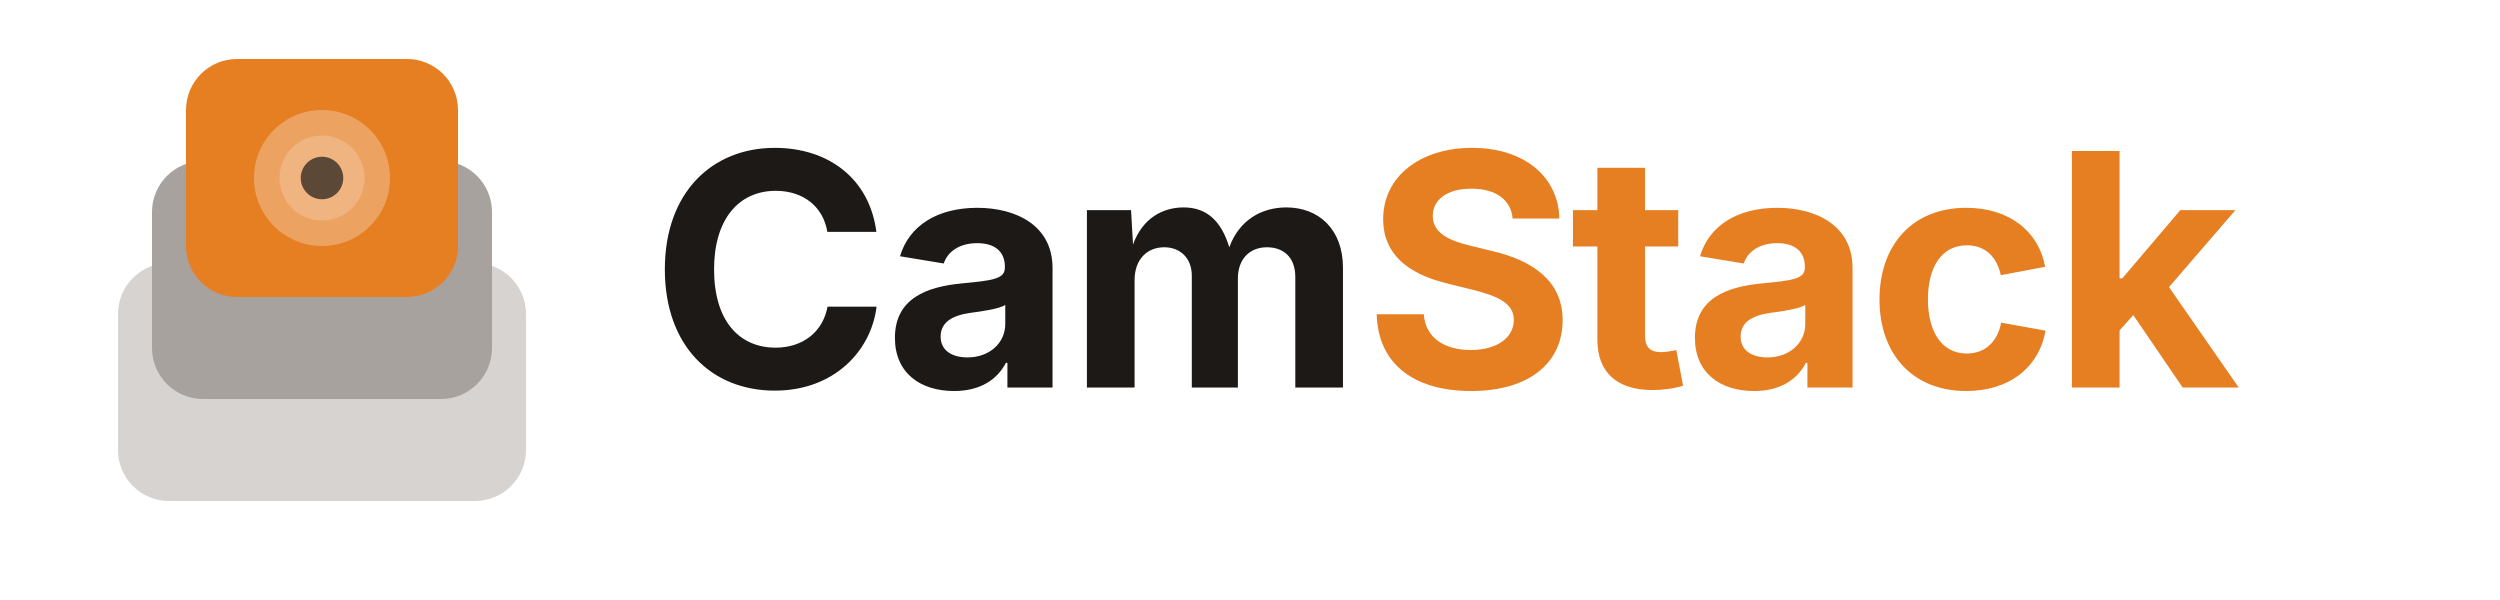
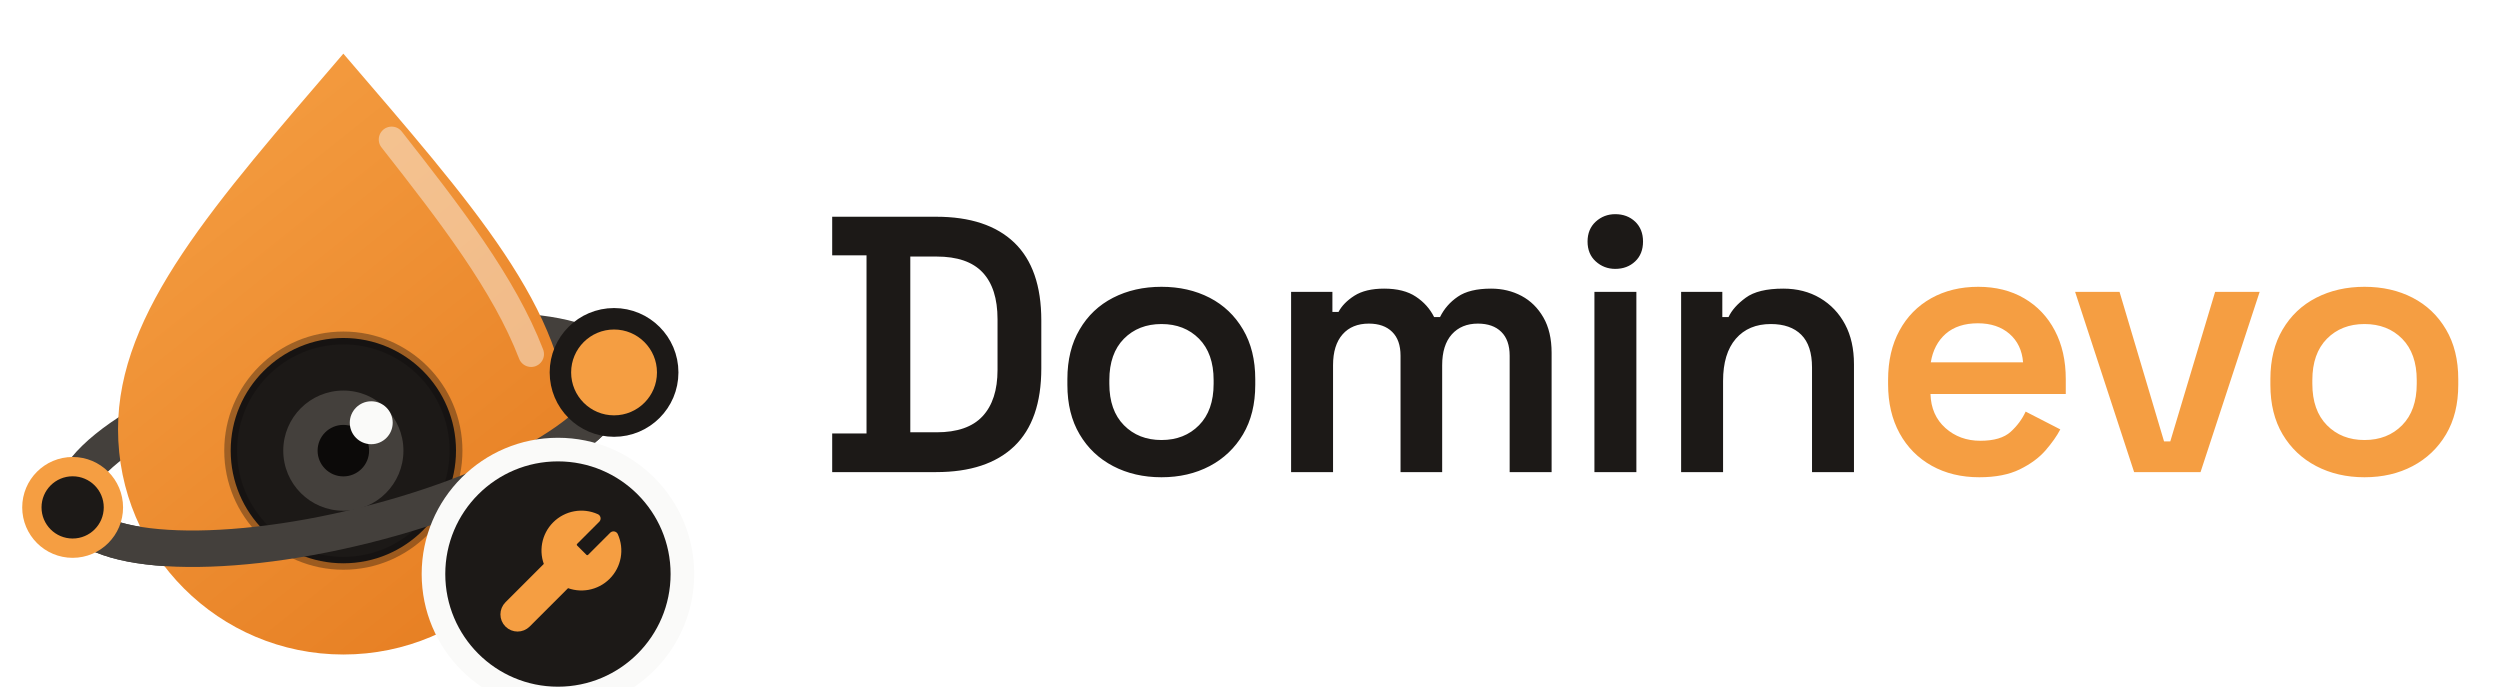
- <svg xmlns="http://www.w3.org/2000/svg" viewBox="0 0 200 48" fill="none">
-   <g transform="translate(4, 2) scale(0.68)">
-     <rect x="8" y="28" width="48" height="28" rx="6" fill="#d6d3d1" />
-     <rect x="12" y="16" width="40" height="28" rx="6" fill="#a8a29e" />
-     <rect x="16" y="4" width="32" height="28" rx="6" fill="#e67e22" />
-     <circle cx="32" cy="18" r="8" fill="#fafaf9" opacity="0.3" />
-     <circle cx="32" cy="18" r="5" fill="#fafaf9" opacity="0.2" />
-     <circle cx="32" cy="18" r="2.5" fill="#1c1917" opacity="0.7" />
+ <svg xmlns="http://www.w3.org/2000/svg" width="233" height="64" viewBox="0 0 233 64" fill="none">
+   <ellipse cx="32" cy="41" rx="26" ry="8.2" fill="none" stroke="#44403c" stroke-width="3.4" stroke-linecap="round" transform="rotate(-14 32 41)" />
+   <defs>
+     <linearGradient id="g22" x1="0.2" y1="0" x2="0.8" y2="1">
+       <stop offset="0" stop-color="#f59e42" />
+       <stop offset="1" stop-color="#e67e22" />
+     </linearGradient>
+   </defs>
+   <path d="M32 5 C44 19 53 29 53 40 a21 21 0 0 1 -42 0 C11 29 20 19 32 5 Z" fill="url(#g22)" />
+   <path d="M36.5 13 C42 20 47 26.5 49.5 33" stroke="#fafaf9" stroke-opacity="0.45" stroke-width="2.4" stroke-linecap="round" fill="none" />
+   <circle cx="32" cy="42" r="10.5" fill="#1c1917" />
+   <circle cx="32" cy="42" r="10.5" fill="none" stroke="#0c0a09" stroke-opacity="0.35" stroke-width="1.2" />
+   <circle cx="32" cy="42" r="5.6" fill="#44403c" />
+   <circle cx="32" cy="42" r="2.4" fill="#0c0a09" />
+   <circle cx="34.6" cy="39.4" r="2" fill="#fafaf9" />
+   <defs>
+     <clipPath id="c23">
+       <rect x="0" y="41" width="64" height="30" />
+     </clipPath>
+   </defs>
+   <g transform="rotate(-14 32 41)">
+     <ellipse cx="32" cy="41" rx="26" ry="8.2" fill="none" stroke="#44403c" stroke-width="3.4" stroke-linecap="round" clip-path="url(#c23)" />
  </g>
-   <text x="52" y="31" font-family="system-ui, -apple-system, sans-serif" font-size="26" font-weight="700" letter-spacing="-0.5" fill="#1c1917">
-     Cam<tspan fill="#e67e22">Stack</tspan>
-   </text>
+   <circle cx="57.23" cy="34.71" r="5" fill="#f59e42" stroke="#1c1917" stroke-width="2" />
+   <circle cx="6.77" cy="47.29" r="3.8" fill="#1c1917" stroke="#f59e42" stroke-width="1.8" />
+   <circle cx="52" cy="53.5" r="12.7" fill="#fafaf9" />
+   <circle cx="52" cy="53.5" r="10.5" fill="#1c1917" />
+   <g transform="translate(45.4375 46.9375) scale(0.546875)">
+     <path d="M14.7 6.3a1 1 0 0 0 0 1.4l1.6 1.6a1 1 0 0 0 1.4 0l3.77-3.77a6 6 0 0 1-7.94 7.94l-6.91 6.91a2.12 2.12 0 0 1-3-3l6.91-6.91a6 6 0 0 1 7.94-7.94l-3.76 3.76z" fill="#f59e42" stroke="#f59e42" stroke-width="1.6" stroke-linejoin="round" />
+   </g>
+   <path d="M87.25 44L77.56 44L77.56 40.40L80.76 40.40L80.76 23.80L77.56 23.80L77.56 20.20L87.25 20.20Q92.01 20.20 94.53 22.61Q97.05 25.03 97.05 29.86L97.05 29.86L97.05 34.34Q97.05 39.17 94.53 41.59Q92.01 44 87.25 44L87.25 44ZM84.84 23.91L84.84 40.29L87.29 40.29Q90.18 40.29 91.57 38.80Q92.97 37.30 92.97 34.48L92.97 34.48L92.97 29.75Q92.97 26.86 91.57 25.38Q90.18 23.91 87.29 23.91L87.29 23.91L84.84 23.91ZM108.25 44.48L108.25 44.48Q105.73 44.48 103.74 43.44Q101.75 42.40 100.62 40.48Q99.48 38.56 99.48 35.87L99.48 35.87L99.48 35.33Q99.48 32.64 100.62 30.71Q101.75 28.77 103.74 27.75Q105.73 26.73 108.25 26.73L108.25 26.73Q110.76 26.73 112.74 27.75Q114.71 28.77 115.85 30.71Q116.99 32.64 116.99 35.33L116.99 35.33L116.99 35.87Q116.99 38.56 115.85 40.48Q114.71 42.40 112.74 43.44Q110.76 44.48 108.25 44.48ZM108.25 41.01L108.25 41.01Q110.39 41.01 111.75 39.63Q113.11 38.25 113.11 35.77L113.11 35.77L113.11 35.43Q113.11 32.95 111.75 31.57Q110.39 30.20 108.25 30.20L108.25 30.20Q106.11 30.20 104.75 31.57Q103.39 32.95 103.39 35.43L103.39 35.43L103.39 35.77Q103.39 38.25 104.75 39.63Q106.11 41.01 108.25 41.01ZM124.24 44L120.33 44L120.33 27.20L124.18 27.20L124.18 29.07L124.75 29.07Q125.20 28.22 126.23 27.56Q127.27 26.90 129.00 26.90L129.00 26.90Q130.84 26.90 131.96 27.65Q133.08 28.39 133.66 29.55L133.66 29.55L134.21 29.55Q134.78 28.39 135.87 27.65Q136.96 26.90 138.97 26.90L138.97 26.90Q140.53 26.90 141.81 27.58Q143.08 28.26 143.84 29.58Q144.61 30.91 144.61 32.88L144.61 32.88L144.61 44L140.70 44L140.70 33.15Q140.70 31.69 139.92 30.93Q139.14 30.16 137.74 30.16L137.74 30.16Q136.21 30.16 135.31 31.16Q134.41 32.17 134.41 34.04L134.41 34.04L134.41 44L130.53 44L130.53 33.15Q130.53 31.69 129.75 30.93Q128.97 30.16 127.58 30.16L127.58 30.16Q126.01 30.16 125.13 31.16Q124.24 32.17 124.24 34.04L124.24 34.04L124.24 44ZM152.51 44L148.60 44L148.60 27.20L152.51 27.20L152.51 44ZM150.54 25.06L150.54 25.06Q149.49 25.06 148.72 24.36Q147.96 23.67 147.96 22.51L147.96 22.51Q147.96 21.36 148.72 20.66Q149.49 19.96 150.54 19.96L150.54 19.96Q151.66 19.96 152.40 20.66Q153.13 21.36 153.13 22.51L153.13 22.51Q153.13 23.67 152.40 24.36Q151.66 25.06 150.54 25.06ZM160.59 44L156.68 44L156.68 27.20L160.52 27.20L160.52 29.55L161.10 29.55Q161.54 28.60 162.70 27.75Q163.85 26.90 166.20 26.90L166.20 26.90Q168.14 26.90 169.63 27.78Q171.13 28.67 171.96 30.23Q172.79 31.79 172.79 33.94L172.79 33.94L172.79 44L168.88 44L168.88 34.24Q168.88 32.20 167.88 31.20Q166.88 30.20 165.04 30.20L165.04 30.20Q162.97 30.20 161.78 31.57Q160.59 32.95 160.59 35.50L160.59 35.50L160.59 44Z" fill="#1c1917" />
+   <path d="M184.47 44.48L184.47 44.48Q181.96 44.48 180.04 43.41Q178.11 42.33 177.04 40.38Q175.97 38.42 175.97 35.81L175.97 35.81L175.97 35.40Q175.97 32.75 177.03 30.81Q178.08 28.87 179.98 27.80Q181.89 26.73 184.37 26.73L184.37 26.73Q186.82 26.73 188.65 27.80Q190.49 28.87 191.51 30.81Q192.53 32.75 192.53 35.33L192.53 35.33L192.53 36.72L179.92 36.72Q179.98 38.70 181.31 39.89Q182.64 41.08 184.57 41.08L184.57 41.08Q186.48 41.08 187.40 40.24Q188.31 39.41 188.79 38.36L188.79 38.36L192.02 40.02Q191.54 40.94 190.64 41.98Q189.74 43.01 188.25 43.74Q186.75 44.48 184.47 44.48ZM179.95 33.77L179.95 33.77L188.55 33.77Q188.42 32.10 187.28 31.11Q186.14 30.13 184.34 30.13L184.34 30.13Q182.47 30.13 181.34 31.11Q180.22 32.10 179.95 33.77ZM205.09 44L198.90 44L193.40 27.20L197.54 27.20L201.69 41.14L202.27 41.14L206.45 27.20L210.60 27.20L205.09 44ZM220.37 44.48L220.37 44.48Q217.86 44.48 215.87 43.44Q213.88 42.40 212.74 40.48Q211.60 38.56 211.60 35.87L211.60 35.87L211.60 35.33Q211.60 32.64 212.74 30.71Q213.88 28.77 215.87 27.75Q217.86 26.73 220.37 26.73L220.37 26.73Q222.89 26.73 224.86 27.75Q226.83 28.77 227.97 30.71Q229.11 32.64 229.11 35.33L229.11 35.33L229.11 35.87Q229.11 38.56 227.97 40.48Q226.83 42.40 224.86 43.44Q222.89 44.48 220.37 44.48ZM220.37 41.01L220.37 41.01Q222.52 41.01 223.88 39.63Q225.24 38.25 225.24 35.77L225.24 35.77L225.24 35.43Q225.24 32.95 223.88 31.57Q222.52 30.20 220.37 30.20L220.37 30.20Q218.23 30.20 216.87 31.57Q215.51 32.95 215.51 35.43L215.51 35.43L215.51 35.77Q215.51 38.25 216.87 39.63Q218.23 41.01 220.37 41.01Z" fill="#f59e42" />
</svg>
